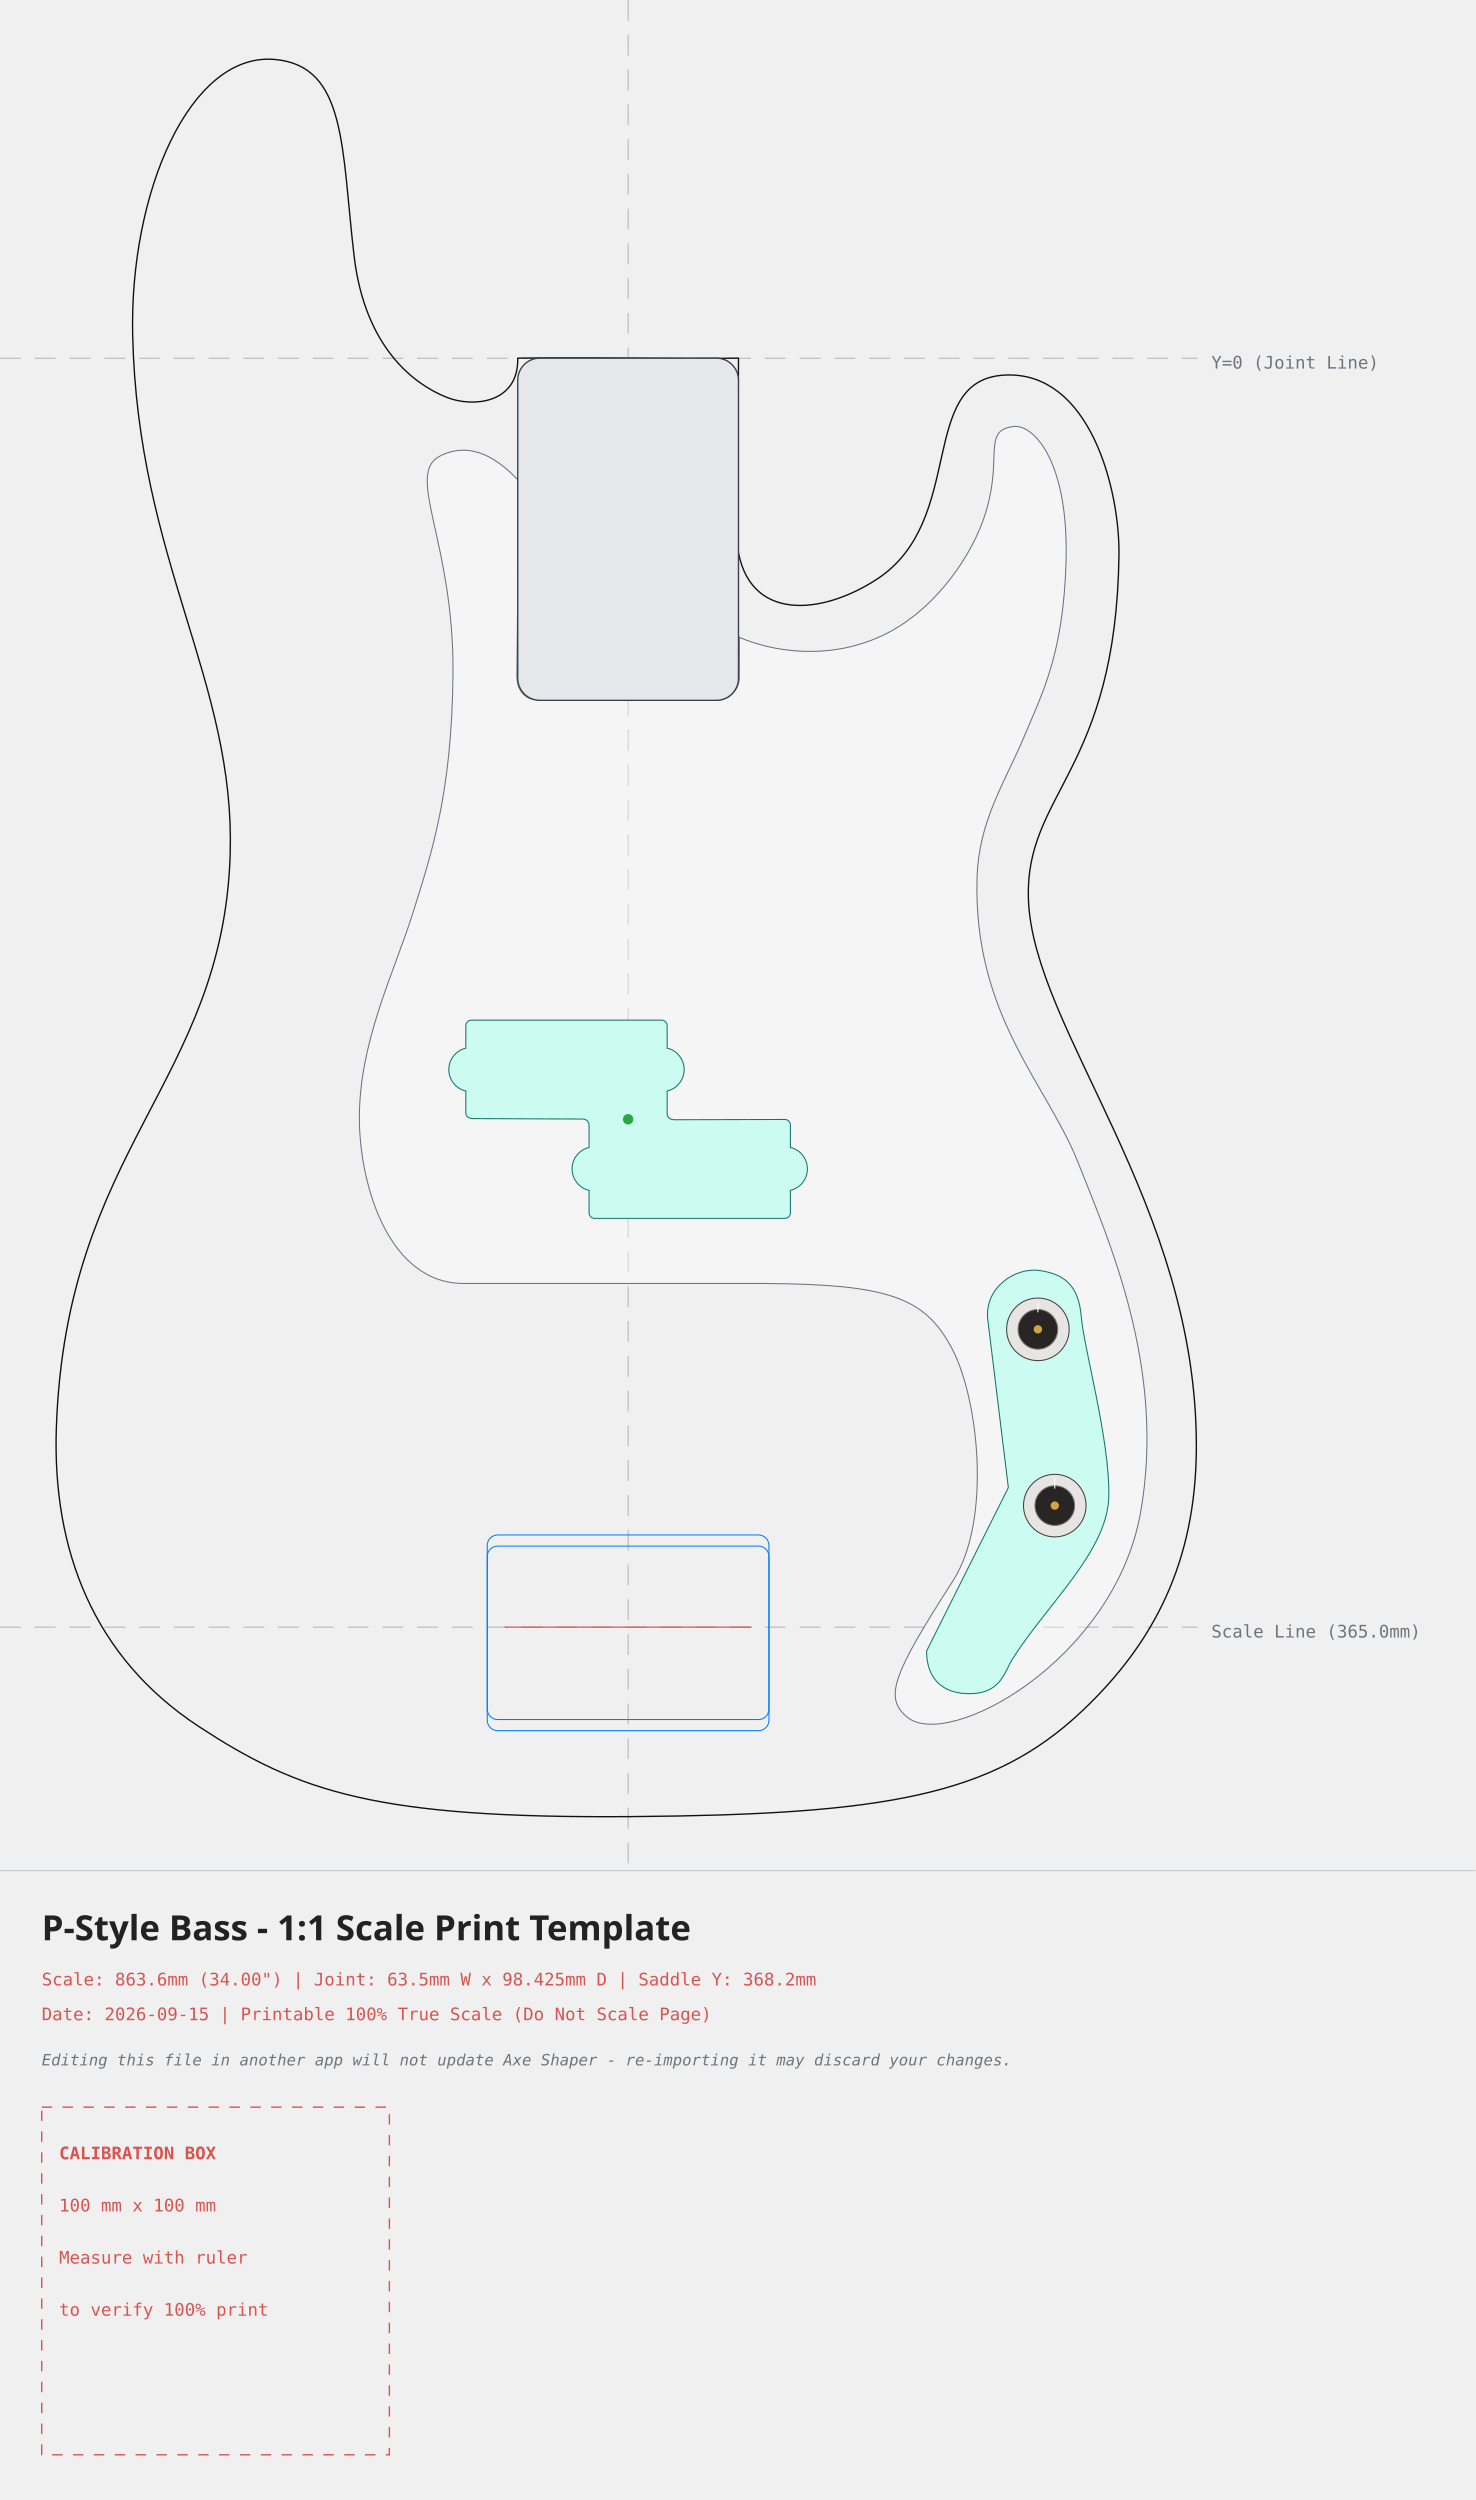
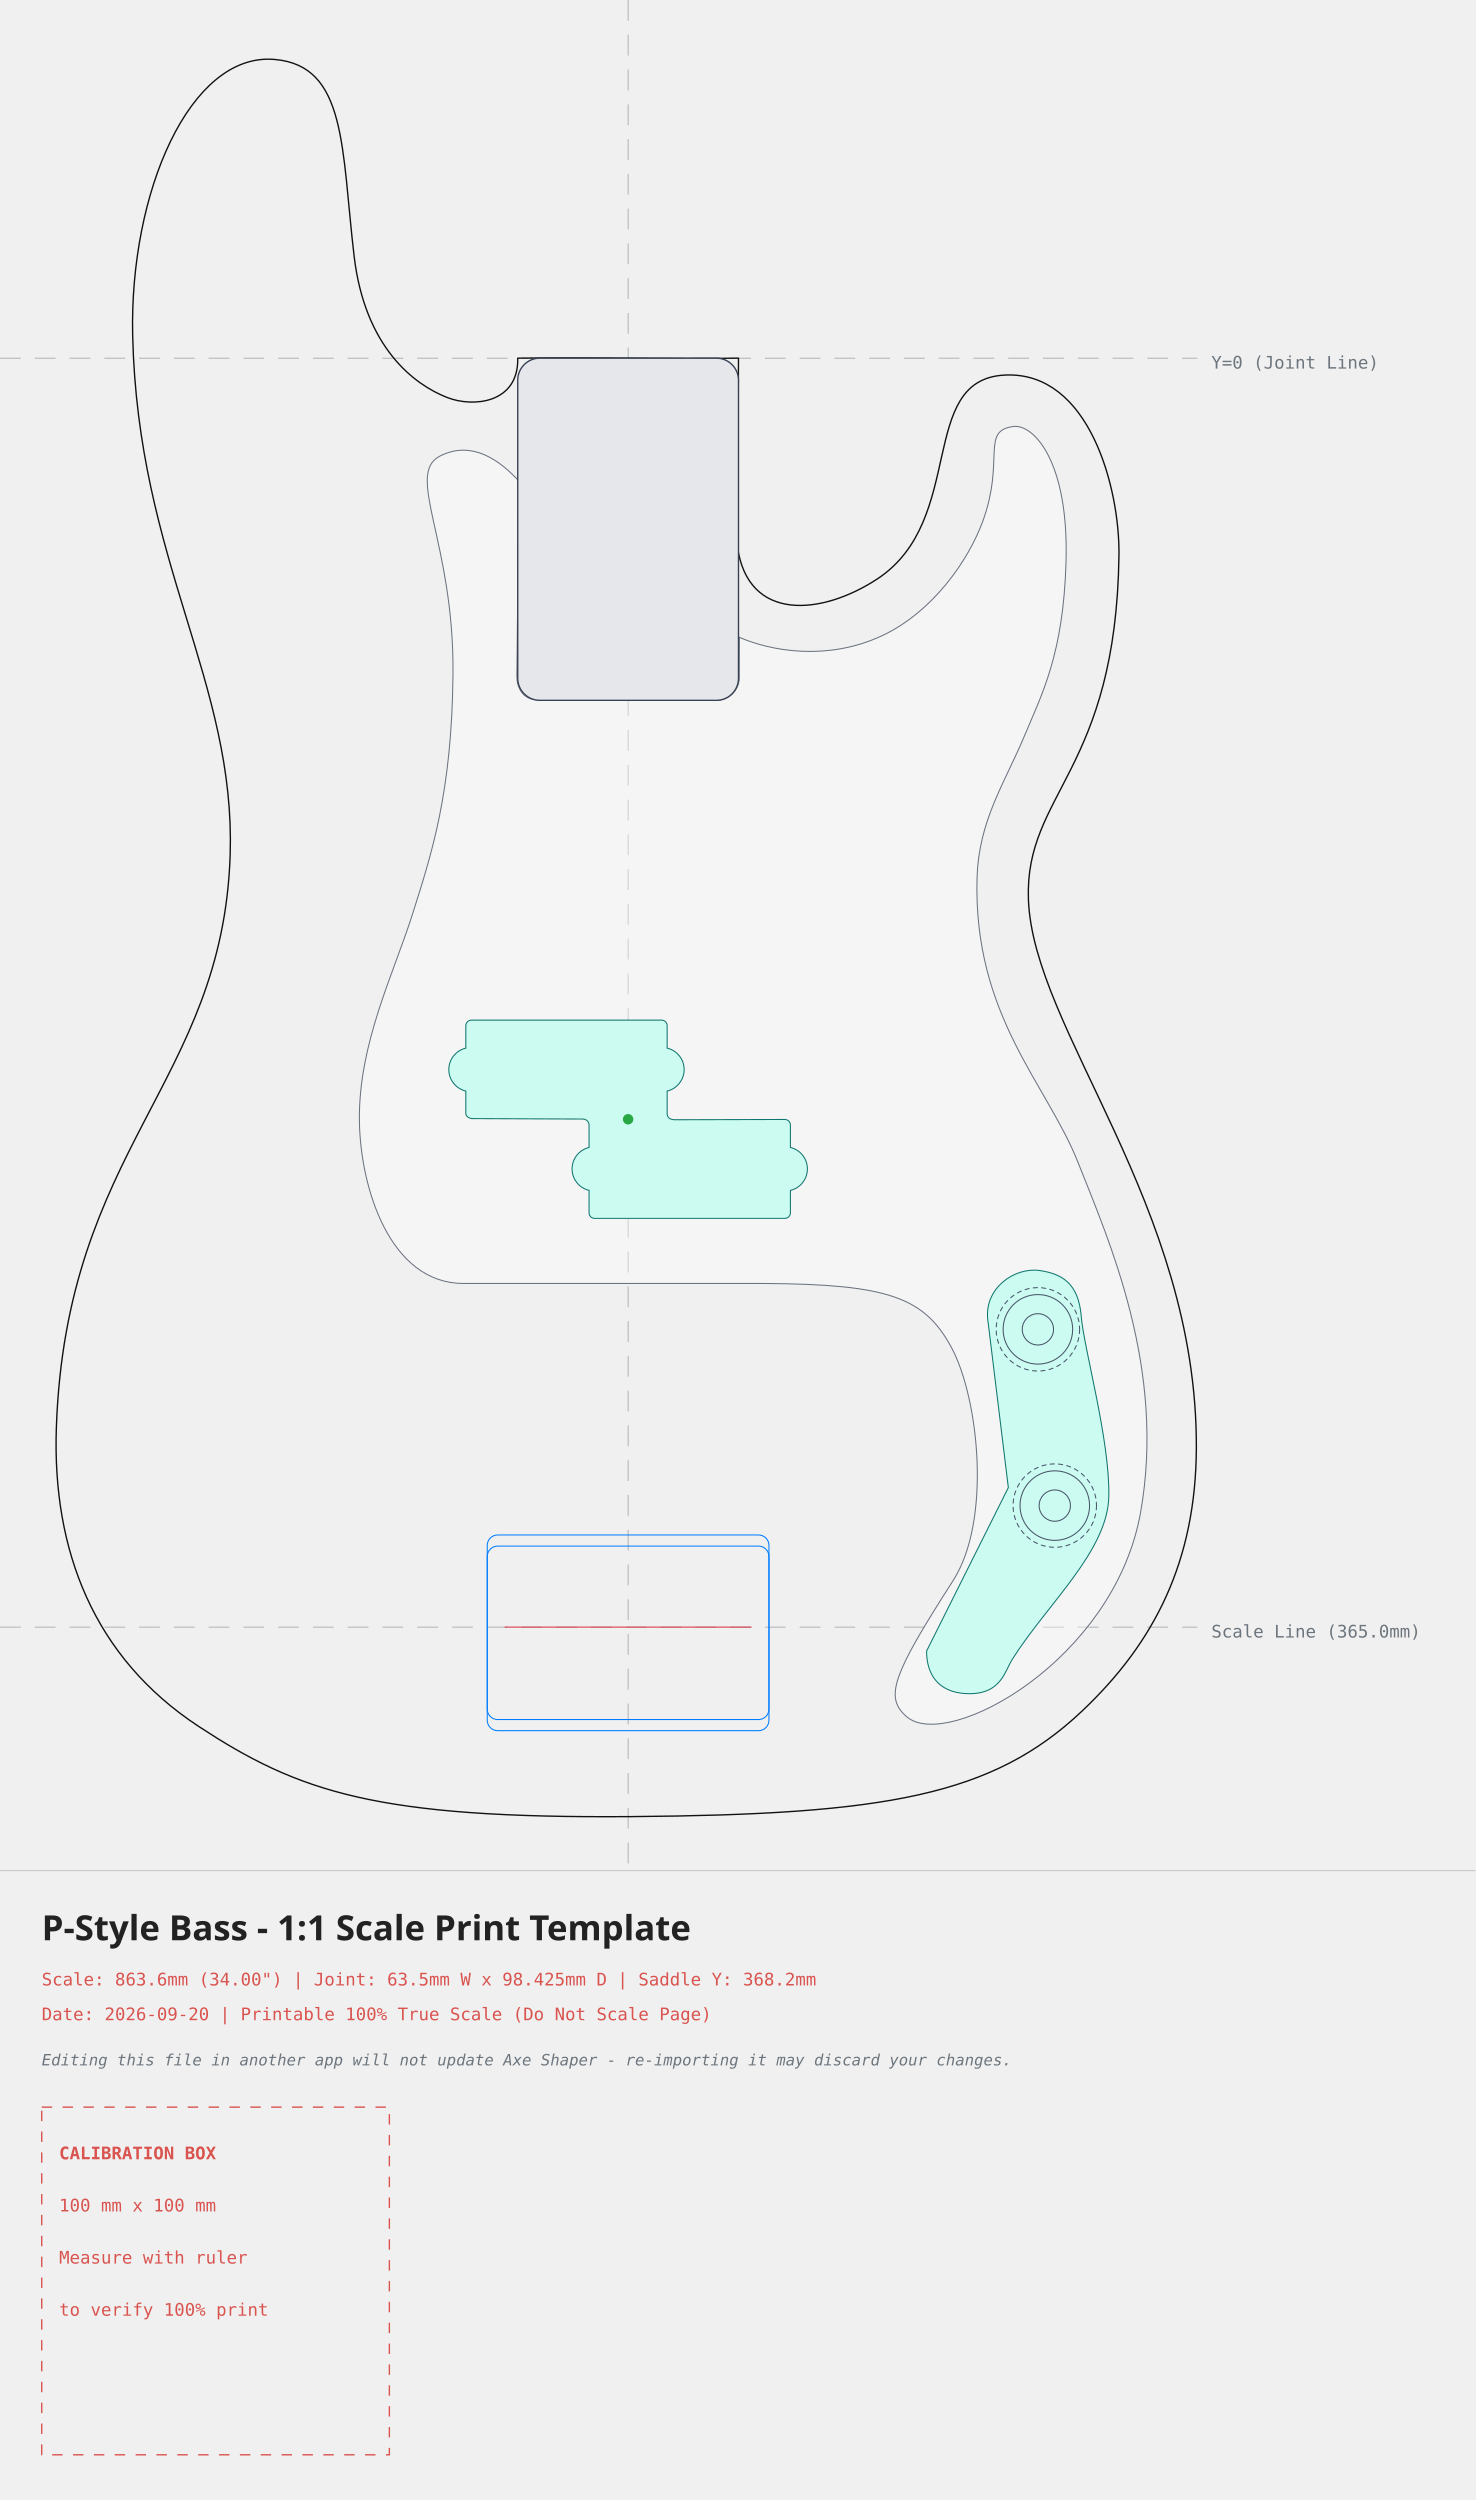
<svg xmlns="http://www.w3.org/2000/svg" width="424.44mm" height="719.10mm" viewBox="-180.67 -103.02 424.44 719.10">
  <style>
    .body-line { fill: none; stroke: #111111; stroke-width: 0.4; stroke-linecap: round; stroke-linejoin: round; }
    .edge-inset { fill: none; stroke: #555555; stroke-width: 0.3; stroke-dasharray: 3,2; }
    .neck-pocket { fill: #e5e7eb; stroke: #374151; stroke-width: 0.4; }
    .pickup-rout { fill: #ccfbf1; stroke: #0f766e; stroke-width: 0.3; }
    .pickup-cover { fill: none; stroke: #111111; stroke-width: 0.3; }
    .bridge-rout { fill: none; stroke: #007bff; stroke-width: 0.3; }
    .back-route { fill: #f3e8ff; stroke: #7e22ce; stroke-width: 0.3; stroke-dasharray: 3,2; }
    .front-route { fill: #ccfbf1; stroke: #0f766e; stroke-width: 0.3; }
    .pickguard { fill: #ffffff; fill-opacity: 0.35; stroke: #6b7280; stroke-width: 0.3; }
-     .control-hardware { fill: #e7e5e4; stroke: #44403c; stroke-width: 0.3; }
-     .control-detail { fill: #292524; stroke: #78716c; stroke-width: 0.3; }
-     .control-indicator { fill: none; stroke: #ffffff; stroke-width: 0.3; stroke-linecap: round; }
-     .control-slot { fill: none; stroke: #292524; stroke-width: 0.6; stroke-linecap: round; }
-     .control-lever { fill: none; stroke: #78716c; stroke-width: 0.8; stroke-linecap: round; }
-     .control-cap { fill: #1c1917; stroke: #292524; stroke-width: 0.3; }
-     .control-center { fill: #d1a53d; }
+     .control-outline { fill: none; stroke: #475569; stroke-width: 0.3; }
+     .control-body { fill: none; stroke: #475569; stroke-width: 0.3; stroke-dasharray: 1.2,1.2; stroke-linecap: round; }
+     .control-slot { fill: none; stroke: #475569; stroke-width: 0.6; stroke-linecap: round; }
+     .control-lever { fill: none; stroke: #475569; stroke-width: 0.8; stroke-linecap: round; }
+     .control-cap { fill: none; stroke: #475569; stroke-width: 0.3; }
    .center-axis { fill: none; stroke: #6c757d; stroke-width: 0.2; stroke-dasharray: 6,4; opacity: 0.7; }
    .calibration-box { fill: none; stroke: #d9534f; stroke-width: 0.4; stroke-dasharray: 3,3; }
    .band-rule { fill: none; stroke: #adb5bd; stroke-width: 0.2; }
    .text-label { font-family: monospace, sans-serif; font-size: 5px; fill: #d9534f; }
    .disclaimer-label { font-family: monospace, sans-serif; font-size: 4.5px; font-style: italic; fill: #6c757d; }
    .axis-label { font-family: monospace, sans-serif; font-size: 5px; fill: #6c757d; }
    .title-label { font-family: sans-serif; font-size: 10px; font-weight: bold; fill: #222222; }
  </style>
  <g>
    <line x1="0" y1="-103.02" x2="0" y2="435.08" class="center-axis" />
    <line x1="-180.67" y1="0" x2="163.76" y2="0" class="center-axis" />
    <text x="167.76" y="3" class="axis-label">Y=0 (Joint Line)</text>
    <line x1="-180.67" y1="365.00" x2="163.76" y2="365.00" class="center-axis" stroke="#007bff" />
    <text x="167.76" y="368.00" class="axis-label" fill="#007bff">Scale Line (365.0mm)</text>
    <path d="M -31.75 0.00 C -31.46 13.00, -44.54 14.26, -52.04 11.32 C -61.52 7.61, -75.69 -2.98, -78.81 -29.33 C -82.48 -60.33, -80.88 -84.12, -101.67 -85.92 C -126.07 -88.02, -143.43 -47.63, -142.51 -6.63 C -141.05 58.38, -112.80 93.11, -114.47 143.04 C -116.66 208.50, -161.68 227.02, -164.46 307.66 C -165.67 342.88, -153.73 373.74, -123.52 393.57 C -94.68 412.50, -72.37 420.08, 0.96 419.51 C 74.29 418.94, 104.83 413.44, 130.53 389.19 C 151.39 369.51, 163.30 346.09, 163.45 313.54 C 163.76 243.34, 116.42 193.28, 115.14 155.59 C 114.11 125.03, 140.39 118.88, 141.19 56.57 C 141.42 37.77, 132.82 3.58, 108.28 4.87 C 83.03 6.19, 97.49 46.57, 71.63 63.54 C 55.71 73.98, 34.47 76.04, 31.44 54.20 C 31.44 54.20, 31.75 0.00, 31.75 0.00 C 10.22 0.32, -5.83 -0.30, -31.75 0.00 Z" class="body-line" />
    <path d="M -54.09 28.15 C -45.01 23.53, -37.00 29.28, -31.42 35.36 C -31.42 35.36, -32.00 91.43, -32.00 91.43 C -32.04 94.65, -30.30 98.42, -25.86 98.21 C -25.86 98.21, 25.26 98.41, 25.26 98.41 C 29.81 98.45, 32.04 94.49, 31.96 92.06 C 31.96 92.06, 31.99 80.30, 31.99 80.30 C 41.03 84.23, 57.24 87.20, 72.98 79.87 C 87.46 73.14, 97.85 58.34, 102.03 46.88 C 108.43 29.32, 101.36 20.85, 110.84 19.66 C 116.63 18.94, 126.83 29.70, 125.96 58.72 C 125.17 85.13, 119.11 96.43, 114.02 108.61 C 108.39 122.09, 100.81 133.02, 100.36 149.60 C 99.28 189.17, 120.52 208.83, 129.42 231.36 C 138.31 253.88, 154.78 290.63, 147.39 332.10 C 139.80 374.66, 91.93 400.74, 80.21 390.84 C 73.62 385.27, 75.97 378.90, 93.47 351.64 C 104.63 334.27, 100.84 299.18, 93.05 284.66 C 85.26 270.13, 74.86 266.39, 39.33 266.16 C 39.33 266.16, -47.26 266.16, -47.26 266.16 C -68.70 266.22, -77.02 238.31, -77.29 219.53 C -77.62 197.16, -67.37 176.93, -61.96 159.75 C -56.54 142.57, -50.67 125.01, -50.37 90.76 C -50.04 52.85, -64.28 33.34, -54.09 28.15 Z" class="pickguard" style="fill:#ffffff" />
    <rect x="-31.75" y="0" width="63.5" height="98.425" rx="6.35" ry="6.35" class="neck-pocket" />
    <path d="M 103.55 277.31 C 101.94 267.65, 111.19 261.33, 118.49 262.45 C 124.60 263.39, 129.54 265.92, 130.33 275.57 C 131.10 284.98, 138.60 311.15, 138.27 327.40 C 137.95 343.17, 120.58 358.29, 110.48 374.30 C 108.44 377.53, 107.32 383.95, 98.71 384.15 C 90.10 384.36, 85.85 379.50, 85.85 371.89 C 85.85 371.89, 109.37 324.87, 109.37 324.87 C 109.37 324.87, 103.55 277.31, 103.55 277.31 Z" class="front-route" />
    <g transform="translate(0, 218.9233) rotate(0)">
      <path d="M -45.10 -28.51 C -45.97 -28.51, -46.68 -27.80, -46.68 -26.92 C -46.68 -26.92, -46.68 -20.46, -46.68 -20.46 C -49.55 -19.79, -51.57 -17.23, -51.57 -14.29 C -51.57 -11.34, -49.55 -8.79, -46.68 -8.11 C -46.68 -8.11, -46.68 -1.65, -46.68 -1.65 C -46.68 -0.77, -45.61 -0.19, -44.74 -0.19 C -44.74 -0.19, -12.99 -0.06, -12.99 -0.06 C -12.03 -0.06, -11.23 0.78, -11.23 1.65 C -11.23 1.65, -11.23 8.11, -11.23 8.11 C -14.09 8.79, -16.12 11.34, -16.12 14.29 C -16.12 17.23, -14.09 19.79, -11.23 20.46 C -11.23 20.46, -11.23 26.92, -11.23 26.92 C -11.23 27.80, -10.52 28.51, -9.64 28.51 C -9.64 28.51, 45.09 28.51, 45.09 28.51 C 45.97 28.51, 46.68 27.80, 46.68 26.92 C 46.68 26.92, 46.68 20.46, 46.68 20.46 C 49.55 19.79, 51.57 17.23, 51.57 14.29 C 51.57 11.34, 49.55 8.79, 46.68 8.11 C 46.68 8.11, 46.68 1.65, 46.68 1.65 C 46.68 0.78, 45.97 0.06, 45.09 0.06 C 45.09 0.06, 13.87 0.14, 13.87 0.14 C 12.09 0.24, 11.23 -0.46, 11.23 -1.65 C 11.23 -1.65, 11.23 -8.11, 11.23 -8.11 C 14.09 -8.79, 16.12 -11.34, 16.12 -14.29 C 16.12 -17.23, 14.09 -19.79, 11.23 -20.46 C 11.23 -20.46, 11.23 -26.92, 11.23 -26.92 C 11.23 -27.80, 10.52 -28.51, 9.64 -28.51 C 9.64 -28.51, -45.10 -28.51, -45.10 -28.51 Z" class="pickup-rout" />
      <circle cx="0" cy="0" r="1.5" fill="#28a745" />
    </g>
    <g id="control-knobs">
      <g transform="translate(117.87, 279.35)" data-knob-style="generic">
-         <circle cx="0" cy="0" r="9" class="control-hardware" />
-         <circle cx="0" cy="0" r="5.7" class="control-detail" />
-         <line x1="0" y1="-5" x2="0" y2="-7.8" class="control-indicator" />
-         <circle cx="0" cy="0" r="1.2" class="control-center" />
+         <circle cx="0" cy="0" r="12.00" class="control-body" />
+         <circle cx="0" cy="0" r="10.00" class="control-outline" />
+         <circle cx="0" cy="0" r="4.50" class="control-outline" />
      </g>
      <g transform="translate(122.73, 330.05)" data-knob-style="generic">
-         <circle cx="0" cy="0" r="9" class="control-hardware" />
-         <circle cx="0" cy="0" r="5.7" class="control-detail" />
-         <line x1="0" y1="-5" x2="0" y2="-7.8" class="control-indicator" />
-         <circle cx="0" cy="0" r="1.2" class="control-center" />
+         <circle cx="0" cy="0" r="12.00" class="control-body" />
+         <circle cx="0" cy="0" r="10.00" class="control-outline" />
+         <circle cx="0" cy="0" r="4.50" class="control-outline" />
      </g>
    </g>
    <g id="control-switches">
- 
+       
    </g>
    <g id="bridge-hardware">
      <rect x="-40.52" y="338.50" width="81.03" height="53.09" rx="3.00" ry="3.00" class="bridge-rout" />
      <rect x="-40.52" y="341.70" width="81.03" height="53.09" rx="3.00" ry="3.00" class="bridge-rout" />
      <line x1="-35.52" y1="365.00" x2="35.52" y2="365.00" stroke="#dc3545" stroke-width="0.3" />
      <g transform="translate(0, 368.20)" />
    </g>
  </g>
  <g>
    <line x1="-180.67" y1="435.08" x2="243.76" y2="435.08" class="band-rule" />
    <text x="-168.67" y="455.08" class="title-label">P-Style Bass - 1:1 Scale Print Template</text>
    <text x="-168.67" y="468.08" class="text-label">Scale: 863.6mm (34.00") | Joint: 63.5mm W x 98.425mm D | Saddle Y: 368.2mm</text>
-     <text x="-168.67" y="478.08" class="text-label">Date: 2026-09-15 | Printable 100% True Scale (Do Not Scale Page)</text>
+     <text x="-168.67" y="478.08" class="text-label">Date: 2026-09-20 | Printable 100% True Scale (Do Not Scale Page)</text>
    <text x="-168.67" y="491.08" class="disclaimer-label">Editing this file in another app will not update Axe Shaper - re-importing it may discard your changes.</text>
    <g transform="translate(-168.67, 503.08)">
      <rect x="0" y="0" width="100" height="100" class="calibration-box" />
      <text x="5" y="15" class="text-label" font-weight="bold">CALIBRATION BOX</text>
      <text x="5" y="30" class="text-label">100 mm x 100 mm</text>
      <text x="5" y="45" class="text-label">Measure with ruler</text>
      <text x="5" y="60" class="text-label">to verify 100% print</text>
    </g>
  </g>
</svg>
